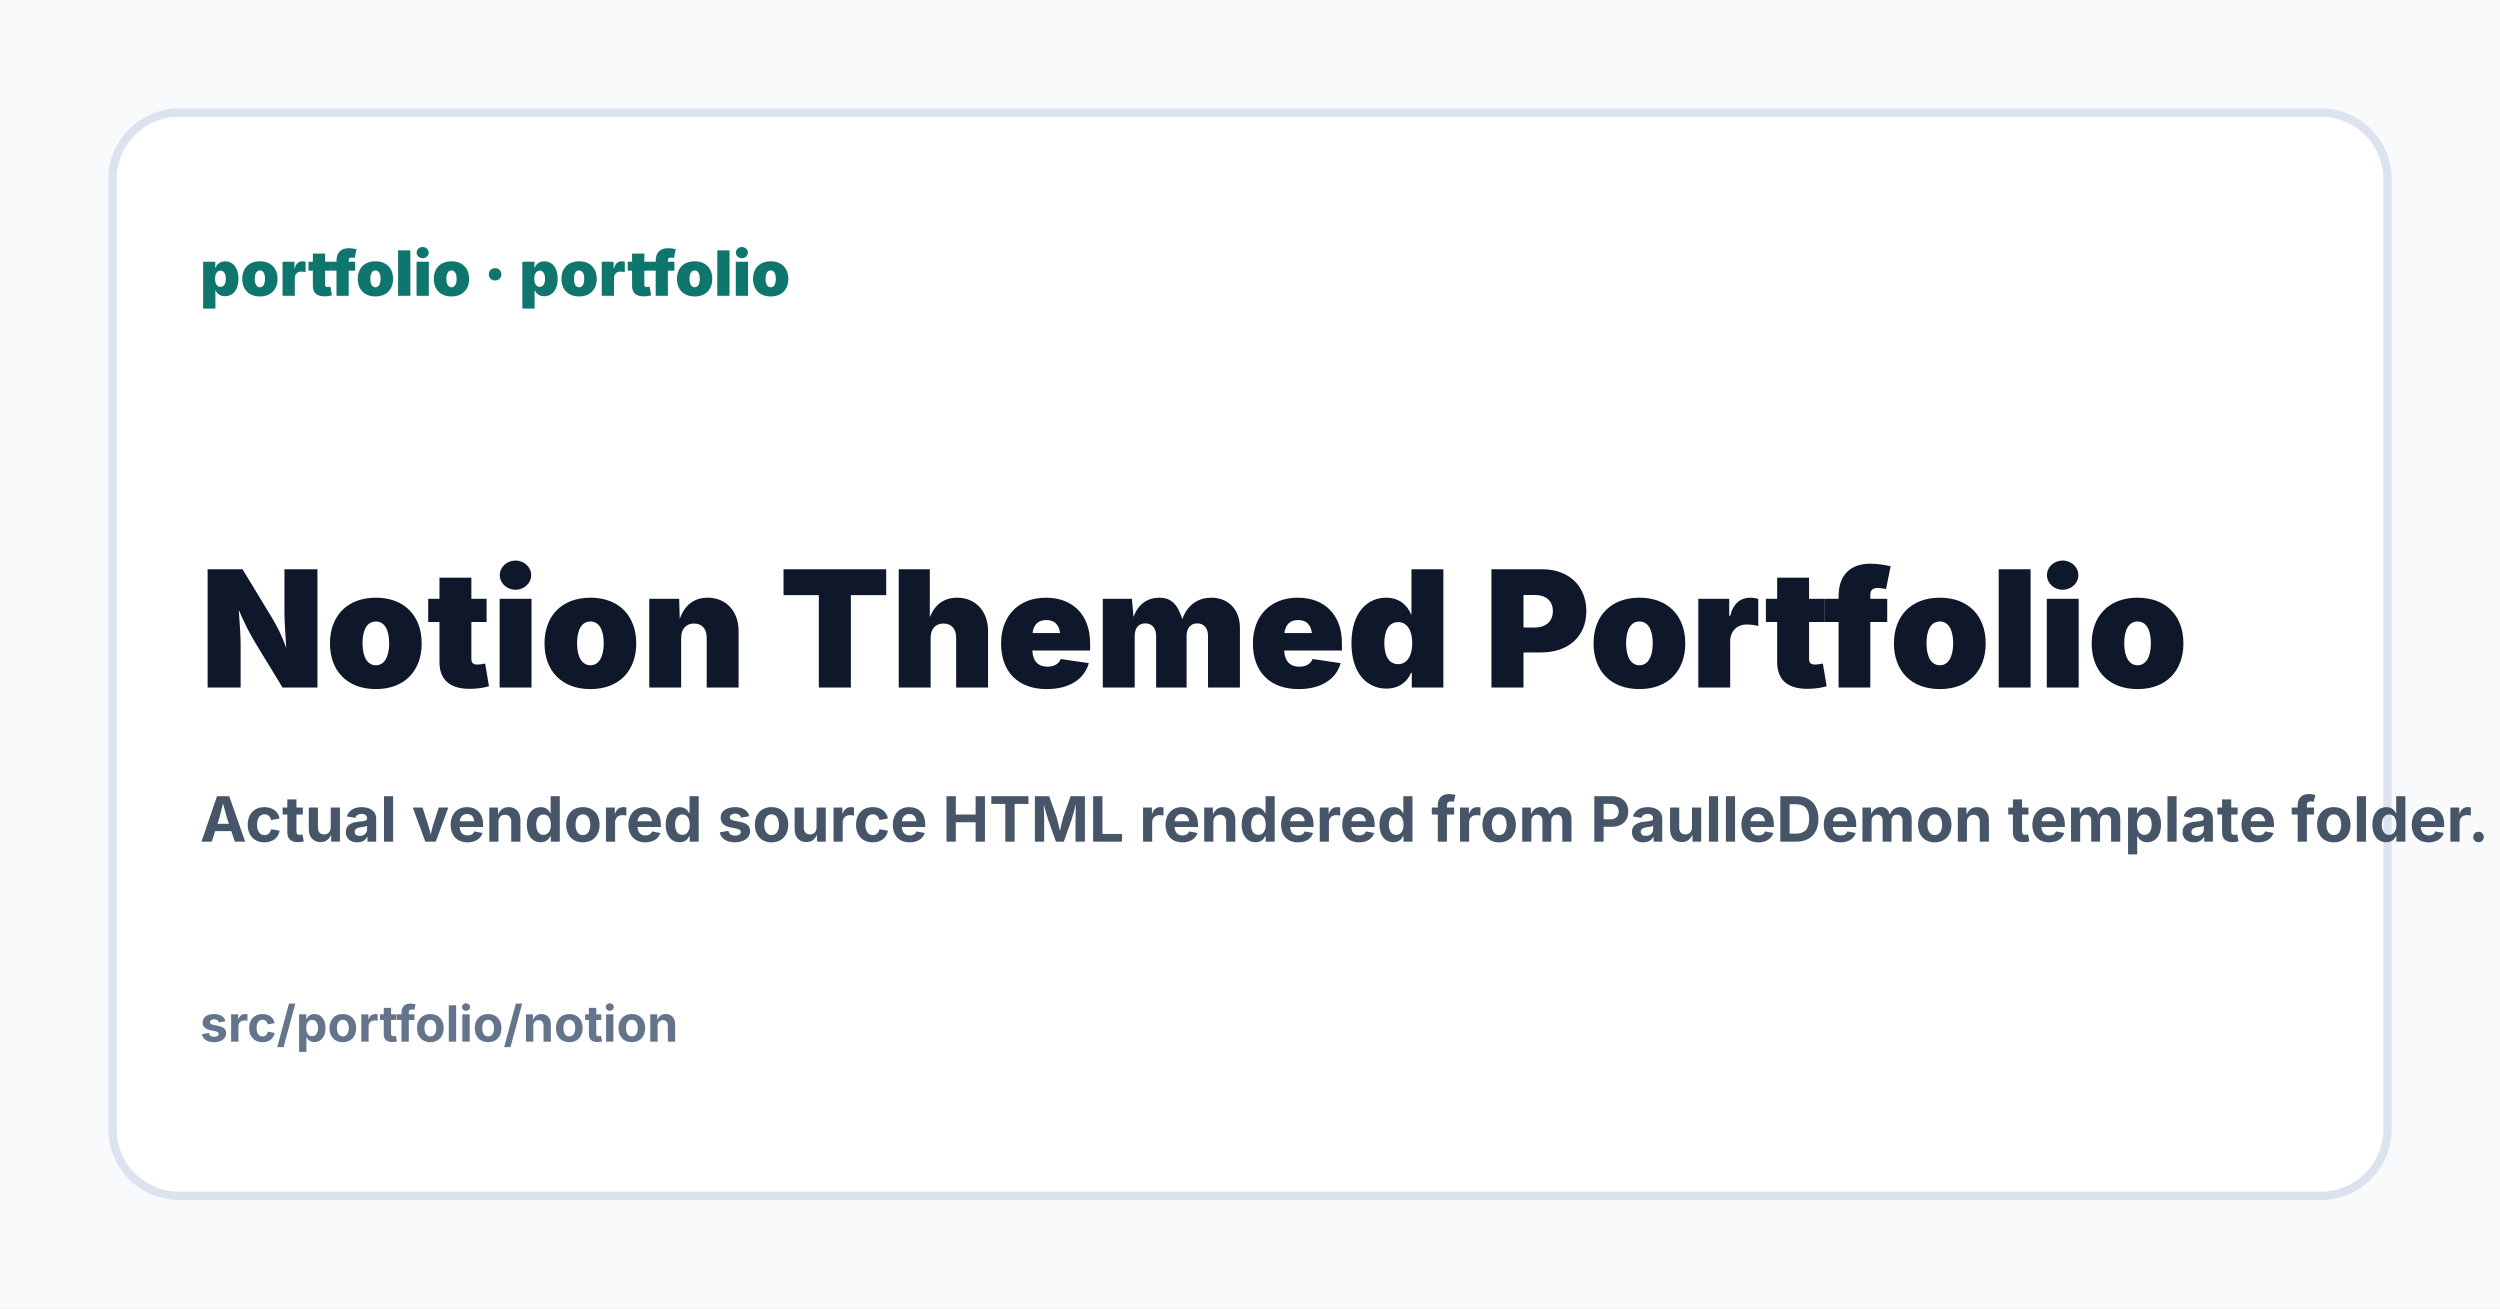
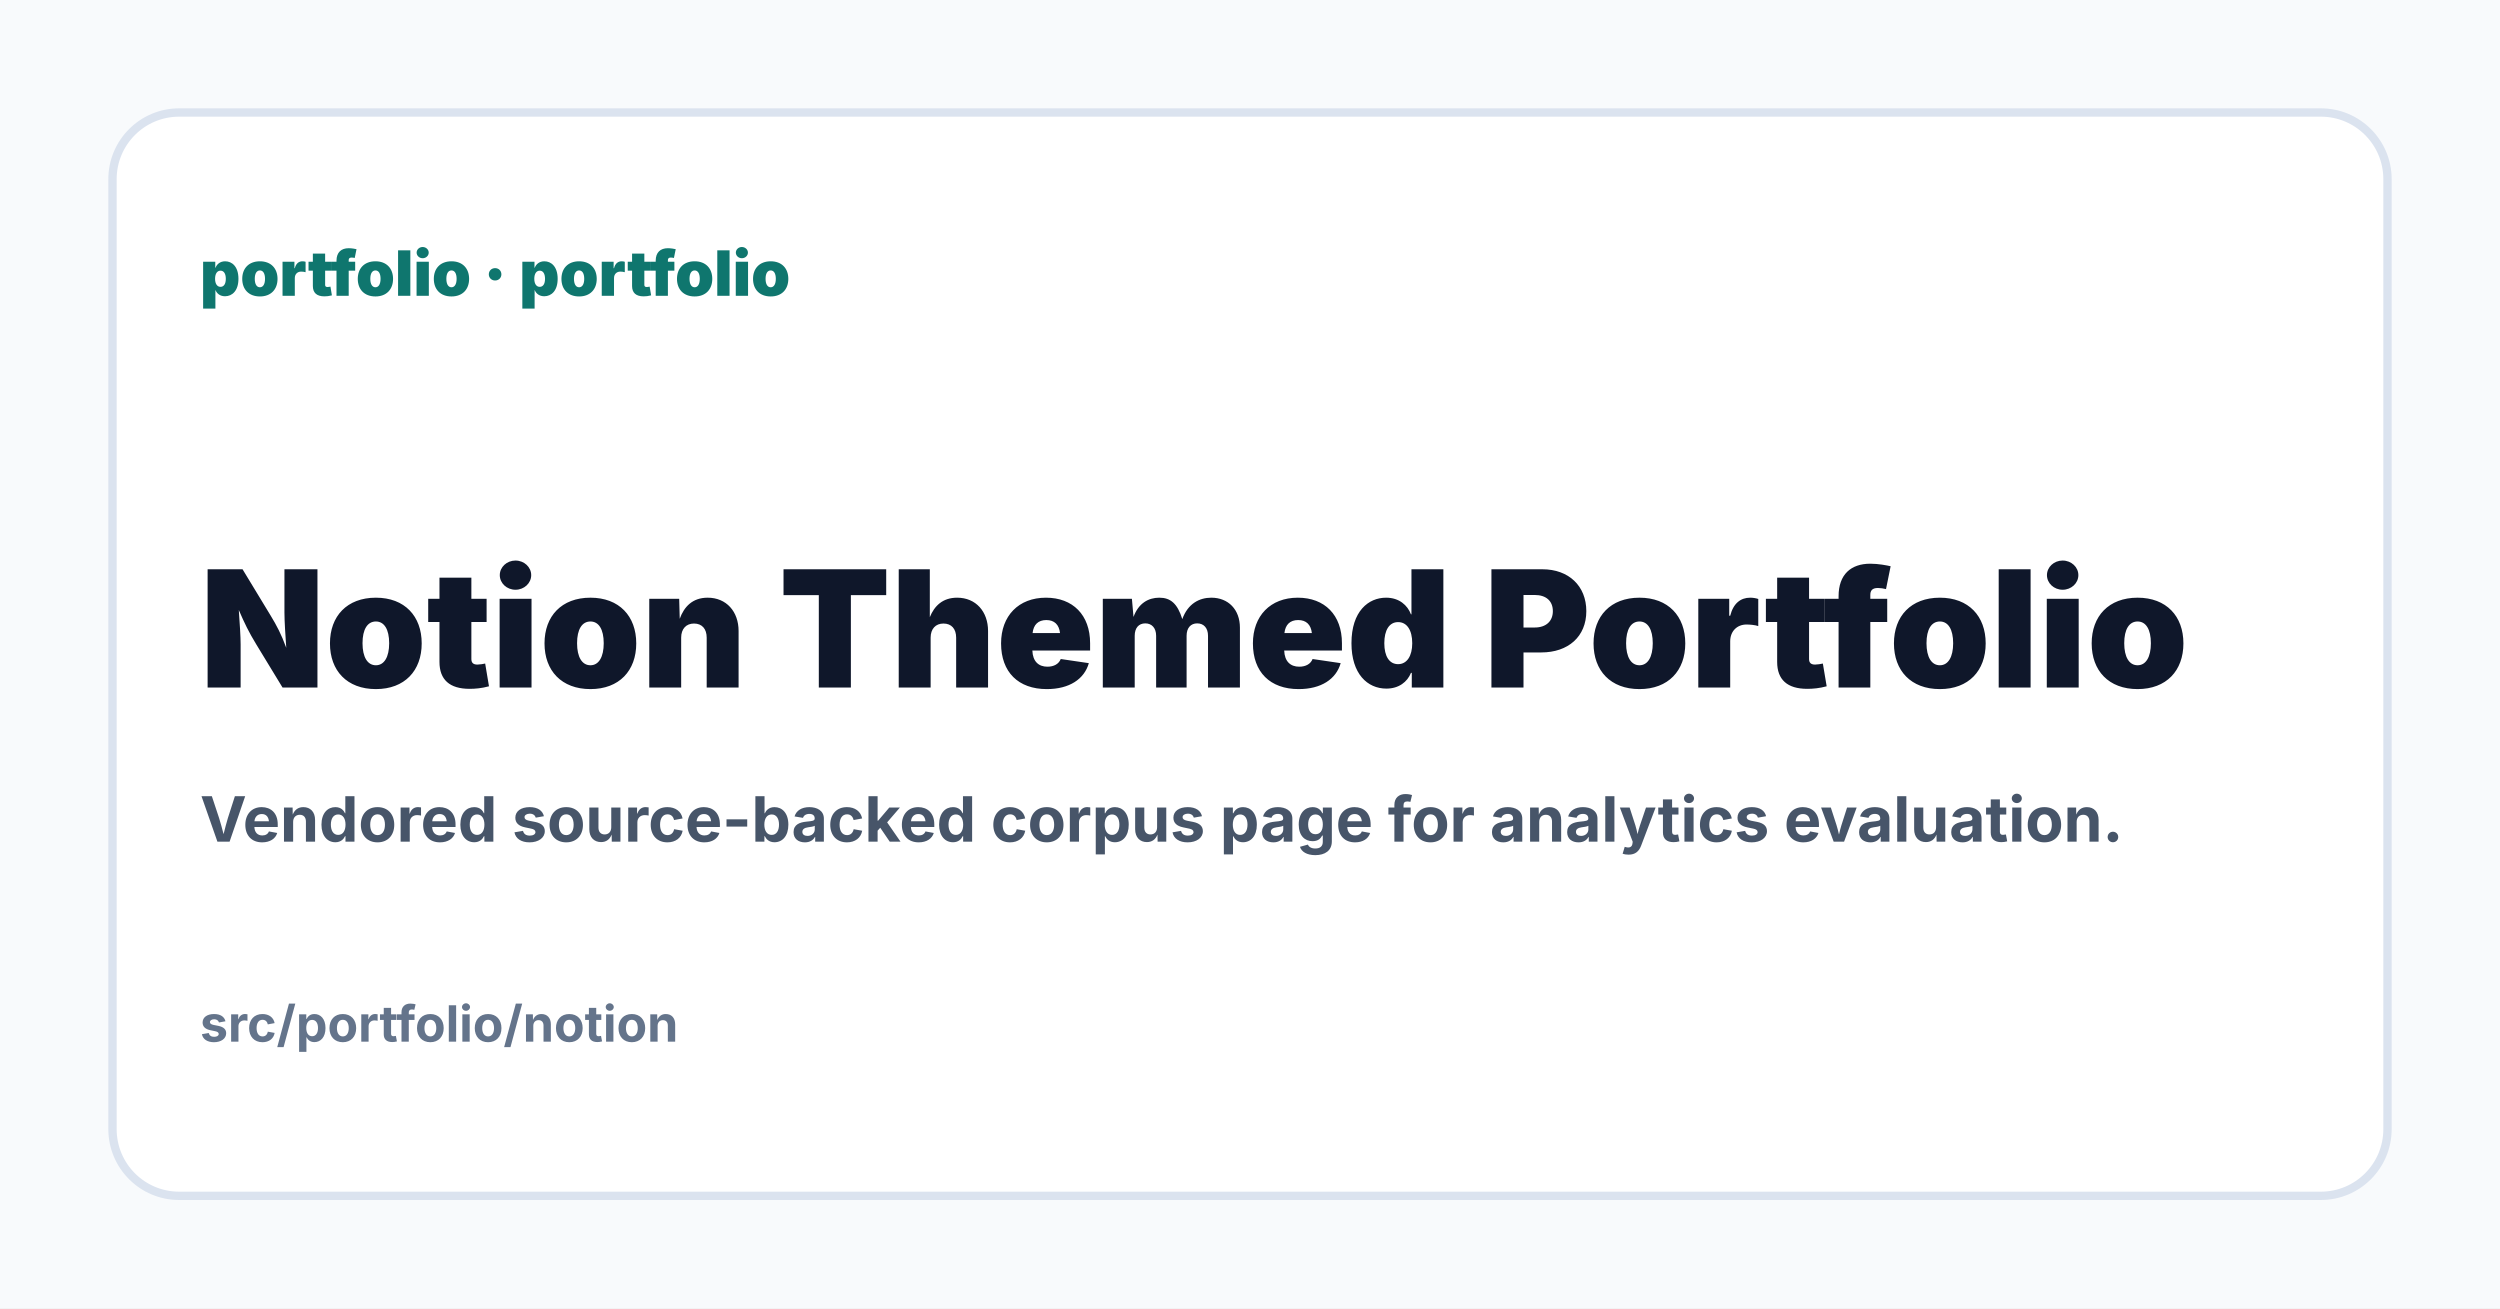
<svg xmlns="http://www.w3.org/2000/svg" width="1200" height="628" viewBox="0 0 1200 628" role="img" aria-label="Notion Themed Portfolio preview">
  <rect width="1200" height="628" fill="#f8fafc" />
  <rect x="54" y="54" width="1092" height="520" rx="32" fill="#ffffff" stroke="#dbe3ef" stroke-width="4" />
  <text x="96" y="142" fill="#0f766e" font-family="Inter, Arial, sans-serif" font-size="30" font-weight="850">portfolio · portfolio</text>
  <text x="96" y="330" fill="#0f172a" font-family="Inter, Arial, sans-serif" font-size="78" font-weight="900">Notion Themed Portfolio</text>
-   <text x="96" y="404" fill="#475569" font-family="Inter, Arial, sans-serif" font-size="30" font-weight="650">Actual vendored source HTML rendered from PaulleDemon template folder.</text>
+   <text x="96" y="404" fill="#475569" font-family="Inter, Arial, sans-serif" font-size="30" font-weight="650">Vendored source-backed corpus page for analytics evaluation.</text>
  <text x="96" y="500" fill="#64748b" font-family="Inter, Arial, sans-serif" font-size="24" font-weight="650">src/portfolio/notion</text>
</svg>
